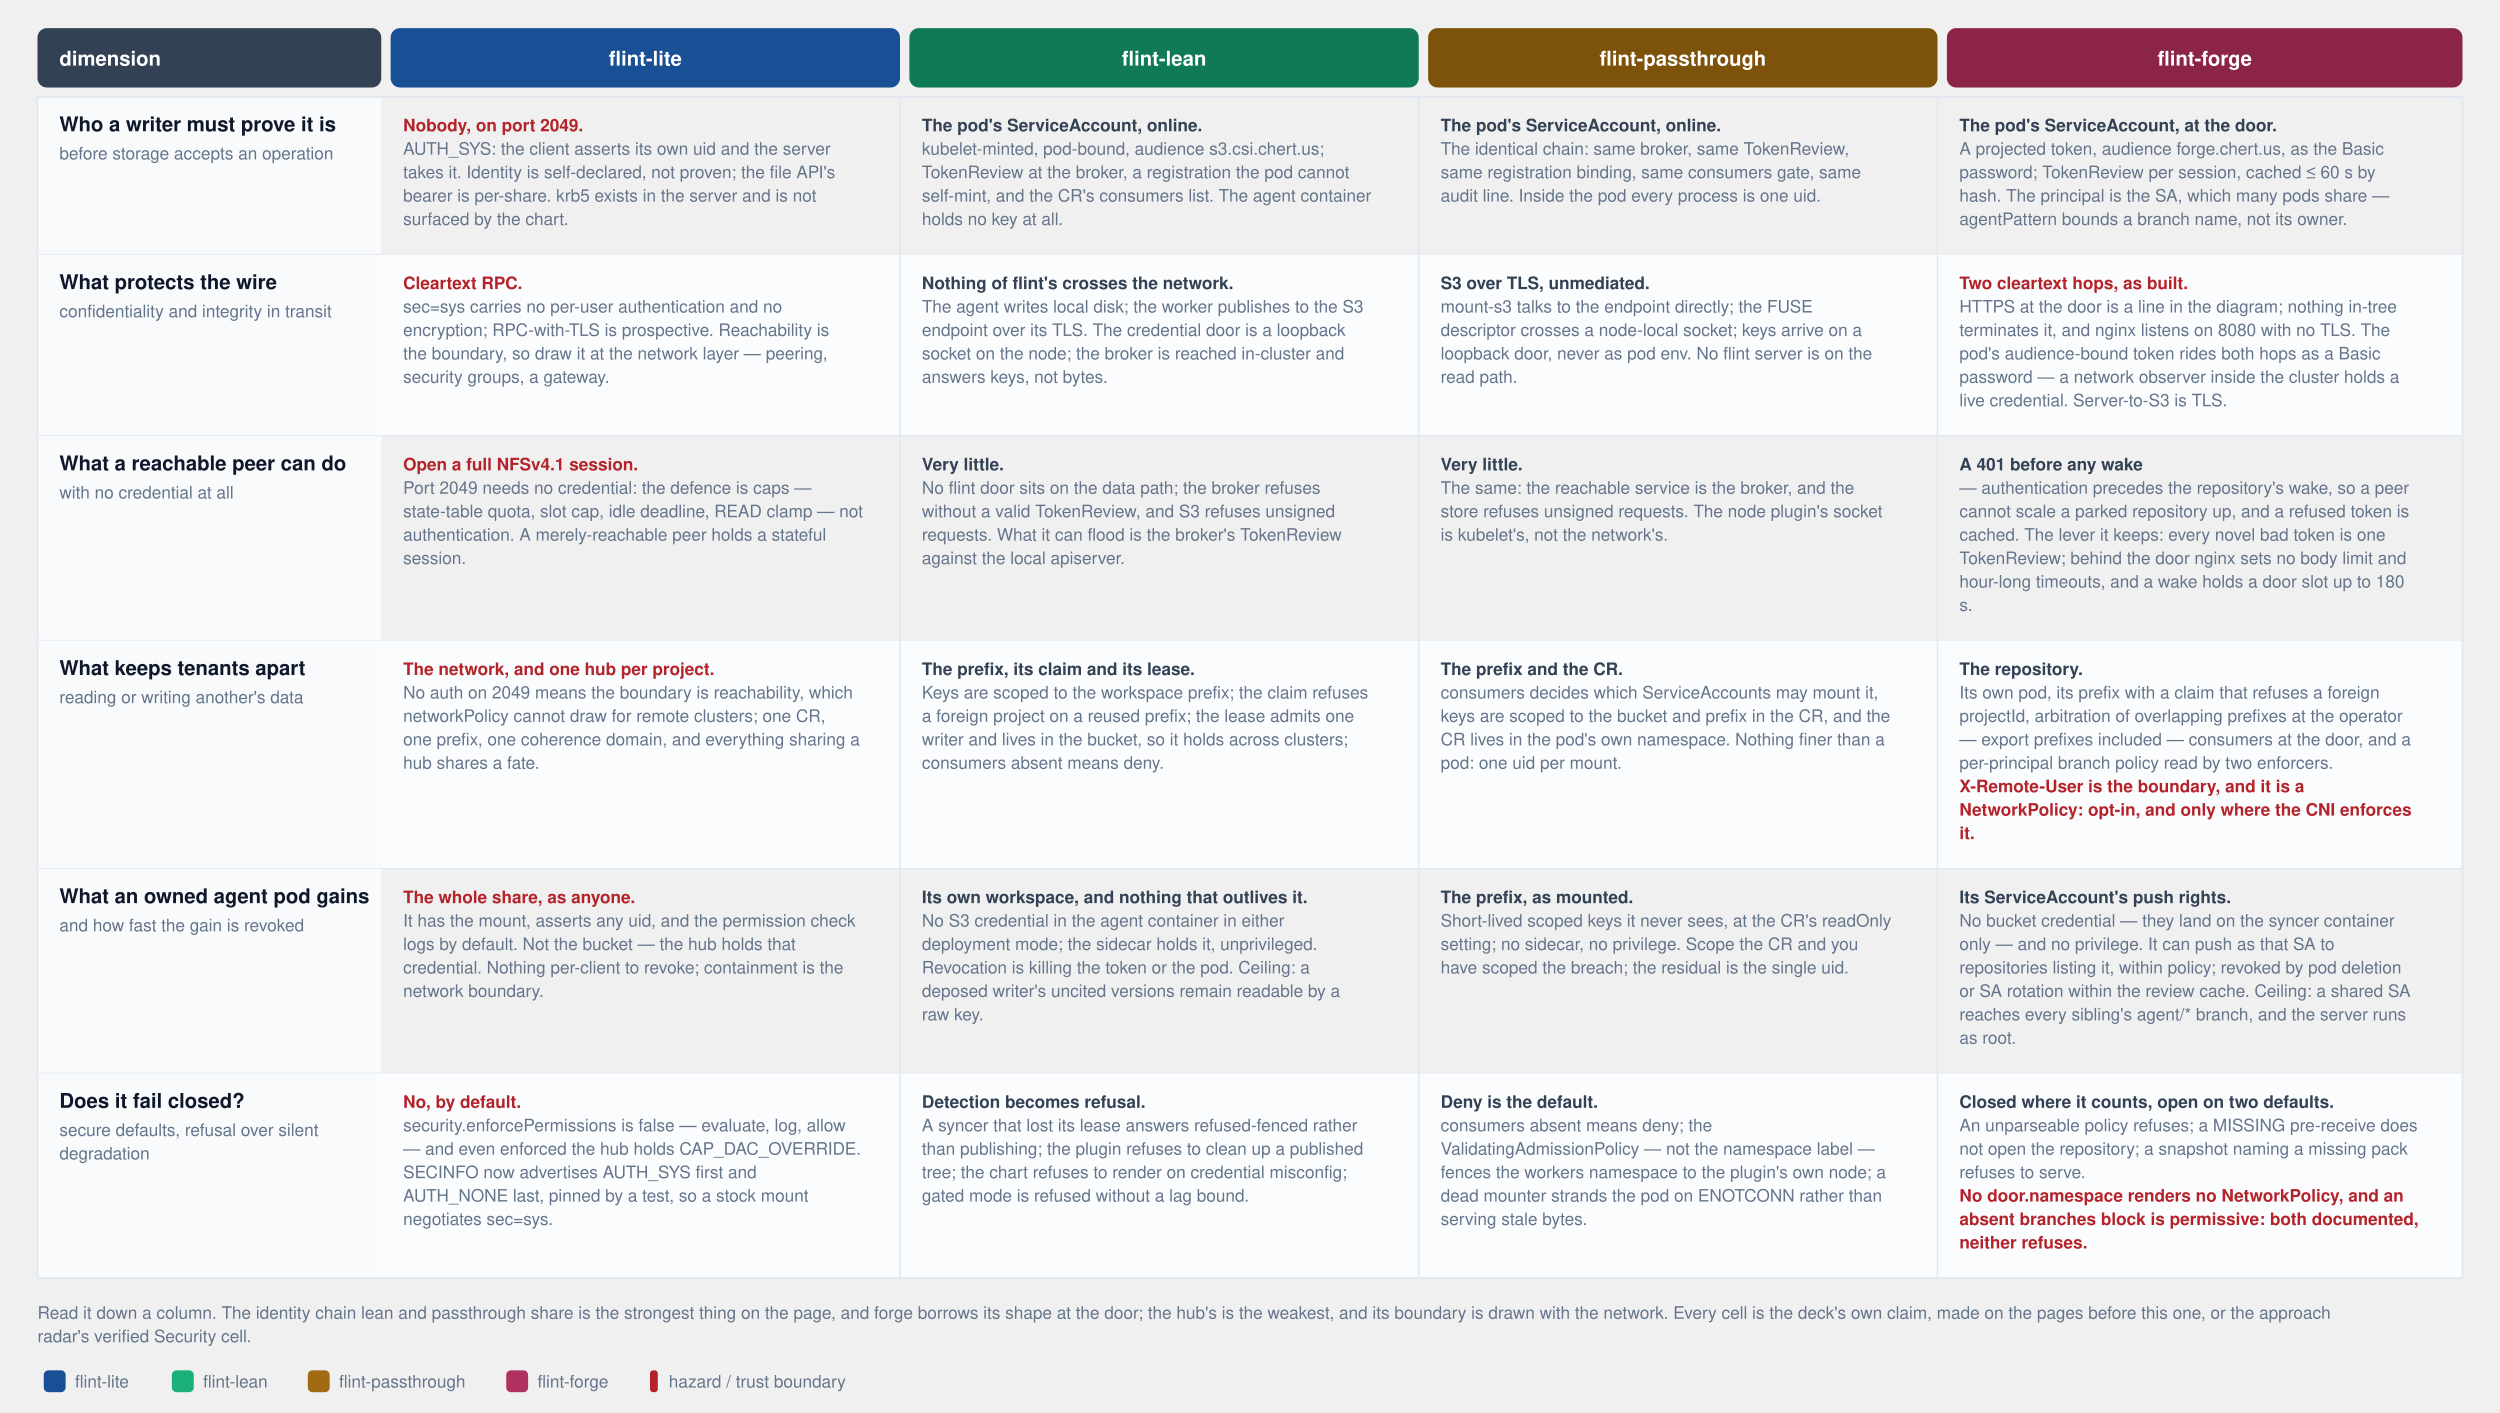
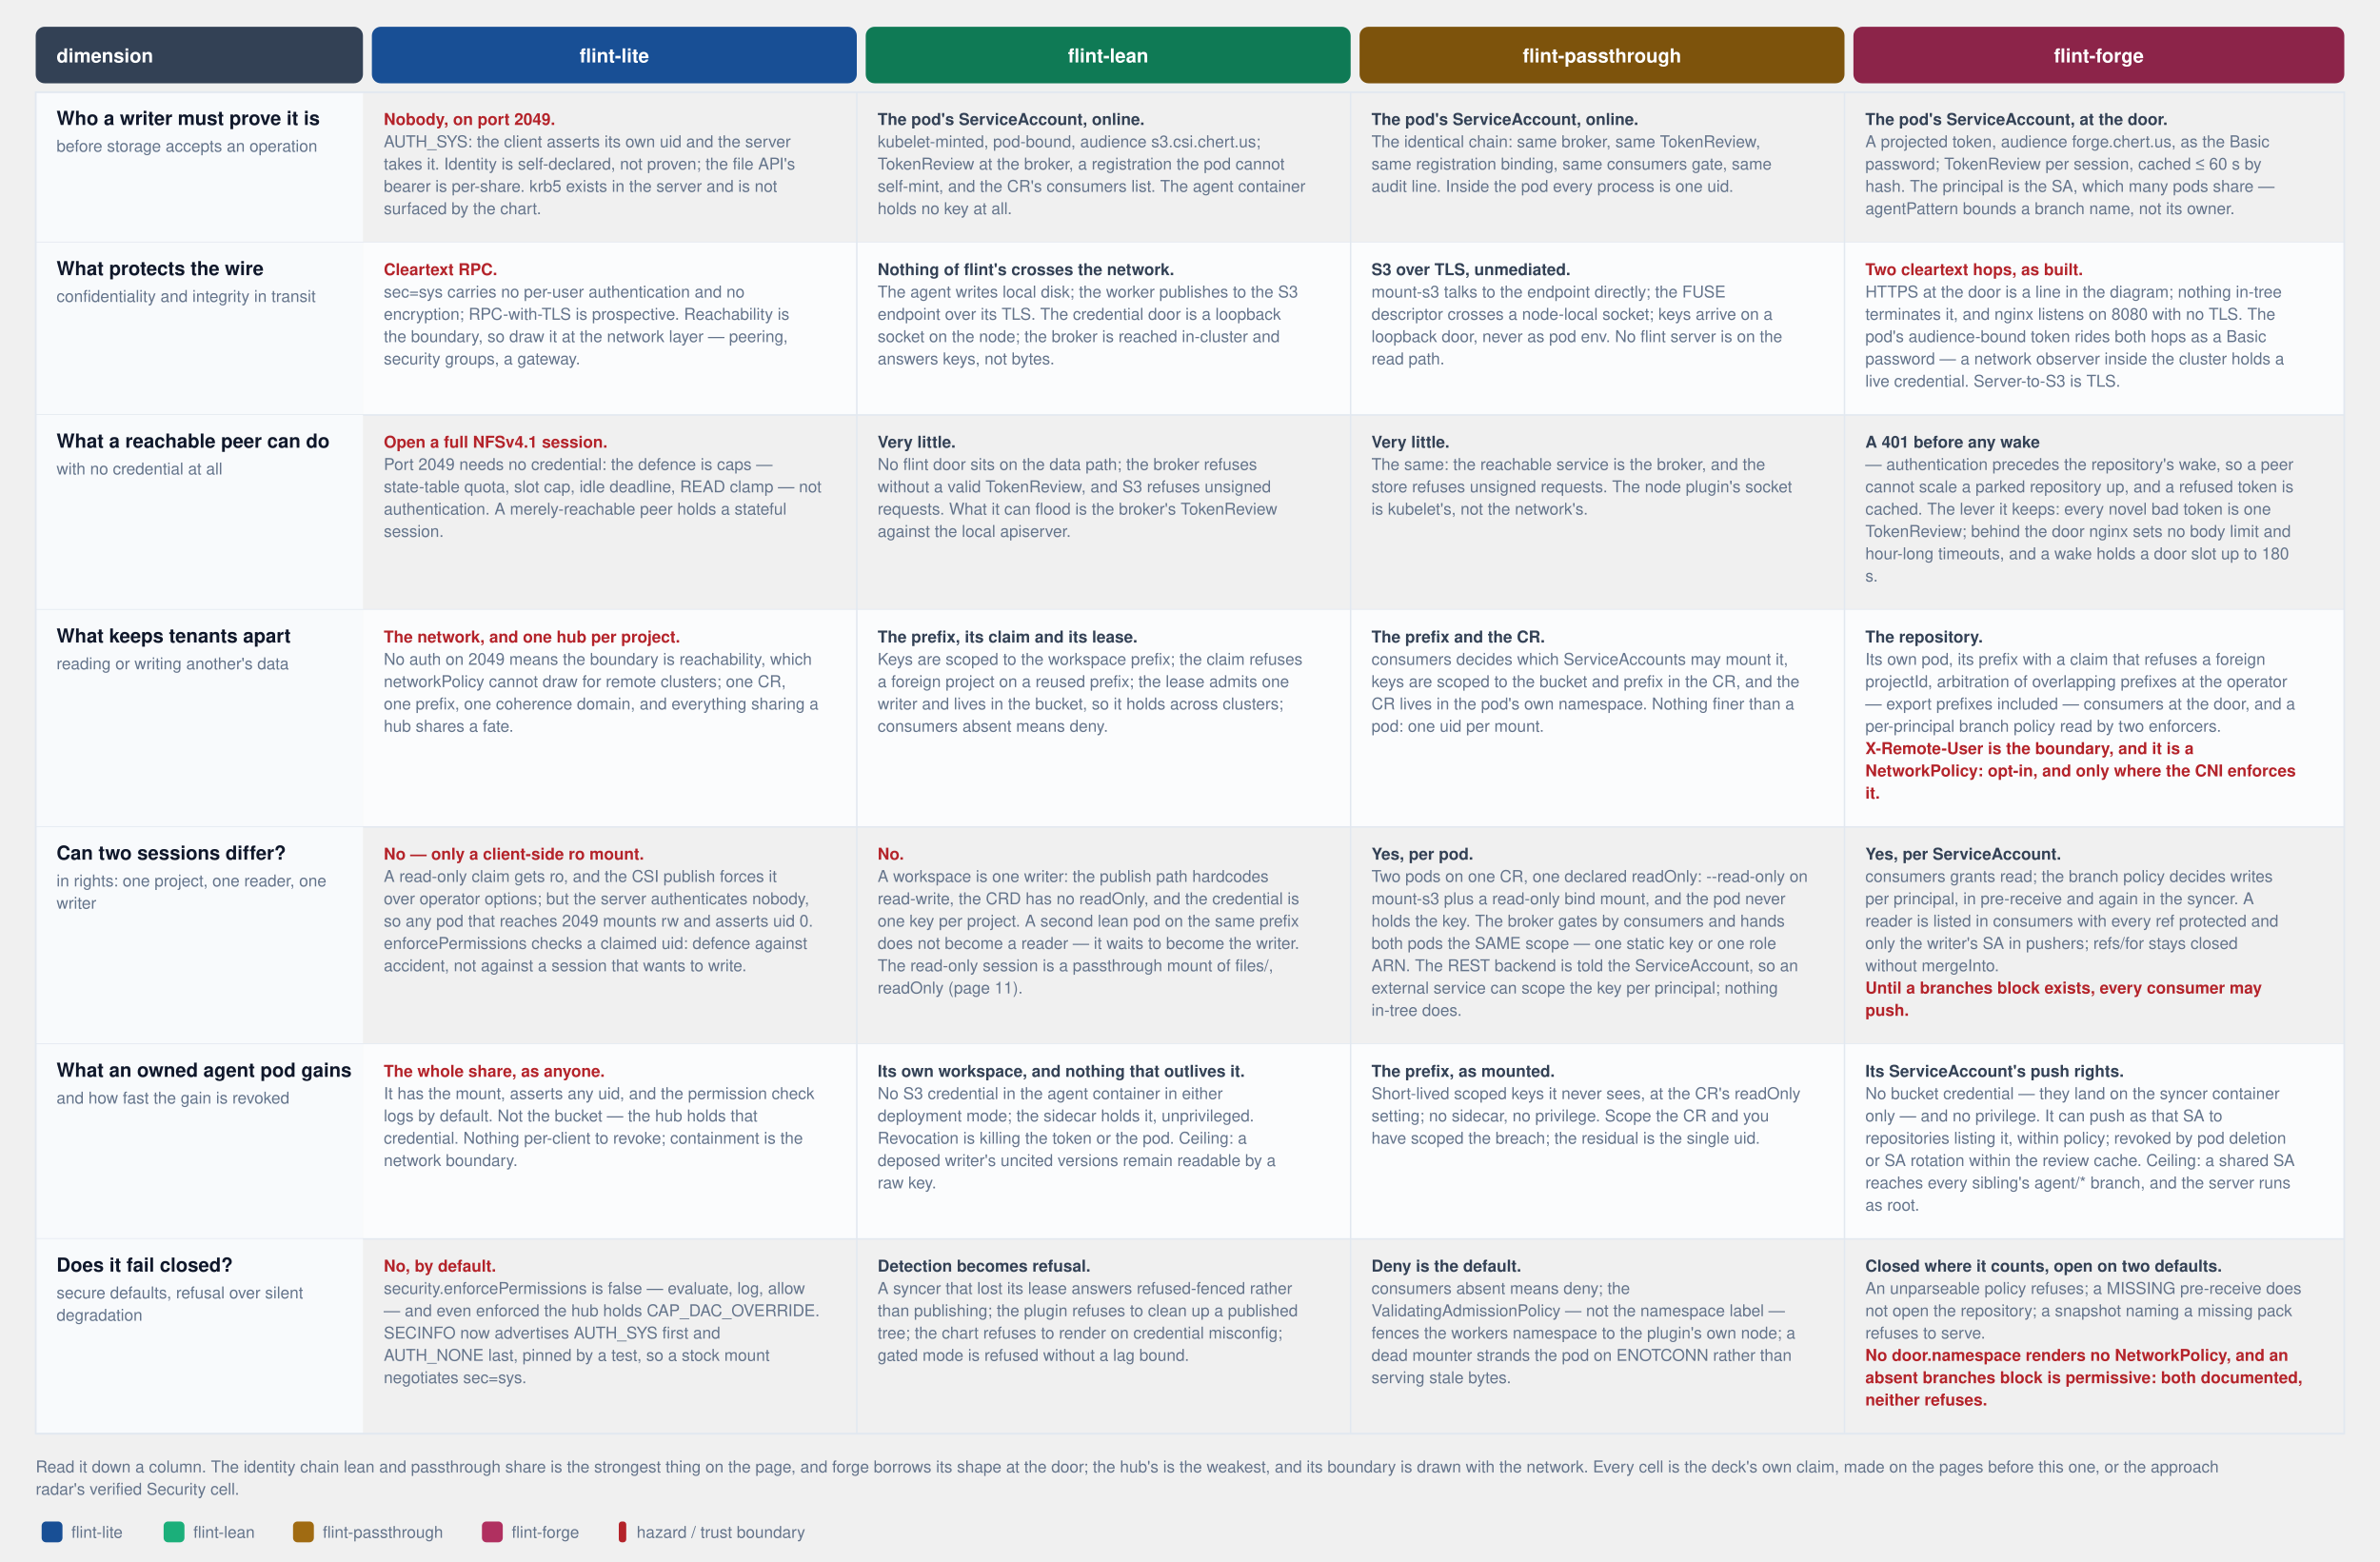
- <svg xmlns="http://www.w3.org/2000/svg" viewBox="0 0 1600 904" role="img" aria-label="The security posture of the four front ends across six questions: how a writer proves who it is, what protects the wire, what a credential-less peer can do, what keeps tenants apart, what an attacker who owns an agent pod gains, and whether the posture fails closed under operator error. flint-lite's port 2049 authenticates nobody and its boundary is the network; flint-lean and flint-passthrough prove the pod's ServiceAccount to a broker and hand out short-lived scoped keys; flint-forge proves the same ServiceAccount at a door and rides two cleartext hops inside the cluster.">
+ <svg xmlns="http://www.w3.org/2000/svg" viewBox="0 0 1600 1050" role="img" aria-label="The security posture of the four front ends across seven questions: how a writer proves who it is, what protects the wire, what a credential-less peer can do, what keeps tenants apart, whether two sessions on one project can hold different rights, what an attacker who owns an agent pod gains, and whether the posture fails closed under operator error. flint-lite's port 2049 authenticates nobody and its boundary is the network; flint-lean and flint-passthrough prove the pod's ServiceAccount to a broker and hand out short-lived scoped keys; flint-forge proves the same ServiceAccount at a door and rides two cleartext hops inside the cluster.">
  <style>
  text{font-family:"Helvetica Neue",Helvetica,Arial,sans-serif;fill:#0f172a}
  .t1{font-size:17.0px;font-weight:600}
  .t2{font-size:13.0px;font-weight:600}
  .t3{font-size:12.0px}
  .t3b{font-size:12.0px;font-weight:600;fill:#334155}
  .t4{font-size:11.0px;fill:#64748b}
  .t4b{font-size:11.0px;font-weight:600;fill:#334155}
  .mono{font-family:Menlo,"SF Mono",Consolas,monospace;font-size:10.5px;fill:#334155}
  .mute{fill:#64748b}
  .cap{font-size:9.5px;font-weight:600;letter-spacing:.1em;fill:#64748b}
  .num{font-size:11.0px;font-weight:600;fill:#ffffff}
  .on{font-size:13.0px;font-weight:600;fill:#ffffff}
  .onsub{font-size:11.0px;fill:#ffffff;opacity:.85}
  .c-red{fill:#b4232a}
  .c-lite{fill:#184f95} .c-lean{fill:#0f7a55} .c-pass{fill:#7d530c} .c-forge{fill:#8c2449}
  .f-lite{fill:#184f95} .f-lean{fill:#1baf7a} .f-pass{fill:#a06b12} .f-forge{fill:#b03060}
  .f-red{fill:#b4232a} .f-ink{fill:#334155}
  .b-lite{fill:#eef3fa;stroke:#184f95;stroke-width:1.4} .b-lean{fill:#ecf8f2;stroke:#1baf7a;stroke-width:1.4} .b-pass{fill:#faf3e6;stroke:#a06b12;stroke-width:1.4} .b-forge{fill:#faedf2;stroke:#b03060;stroke-width:1.4}
  .hd-lite{fill:#184f95} .hd-lean{fill:#0f7a55} .hd-pass{fill:#7d530c} .hd-forge{fill:#8c2449}
  .hd-lbl{fill:#334155}
  .l-lite{stroke:#184f95;stroke-width:2.2;fill:none} .l-lean{stroke:#1baf7a;stroke-width:2.2;fill:none} .l-pass{stroke:#a06b12;stroke-width:2.2;fill:none} .l-forge{stroke:#b03060;stroke-width:2.2;fill:none}
  .l-ctl{stroke:#94a3b8;stroke-width:1.6;fill:none}
  .l-ink{stroke:#334155;stroke-width:2.2;fill:none}
  .l-red{stroke:#b4232a;stroke-width:2.2;fill:none}
  .bx{fill:#ffffff;stroke:#e2e8f0;stroke-width:1.4}
  .panel{fill:#f8fafc;stroke:#e2e8f0;stroke-width:1.4}
  .s3{fill:#f1f5f9;stroke:#64748b;stroke-width:1.6}
  .grp{fill:none;stroke:#94a3b8;stroke-width:1.3;stroke-dasharray:7 5}
  .hair{stroke:#e2e8f0;stroke-width:1}
  .lbl{fill:#f8fafc} .rowb{fill:#fbfcfd}
  .frame{fill:none;stroke:#e2e8f0;stroke-width:1.2}
  .halo{fill:#ffffff}
  .chip{fill:#f8fafc;stroke:#e2e8f0;stroke-width:1}
  .chip-red{fill:#b4232a}
  .chip-lite{fill:#184f95} .chip-lean{fill:#0f7a55} .chip-pass{fill:#7d530c} .chip-forge{fill:#8c2449}
  .chip .cap{fill:#334155}
  /* On a filled shape. Last on purpose: a class beats a presentation
     attribute, so this must win over .t4/.cap/.mono. */
  .on,.num,.onsub{fill:#ffffff}
  .cap.on{fill:#ffffff}
</style>
  <defs>
    <marker id="a-lite" viewBox="0 0 10 10" refX="9" refY="5" markerWidth="7" markerHeight="7" orient="auto-start-reverse">
      <path d="M0,0 L10,5 L0,10 z" fill="#184f95" />
    </marker>
    <marker id="a-lean" viewBox="0 0 10 10" refX="9" refY="5" markerWidth="7" markerHeight="7" orient="auto-start-reverse">
      <path d="M0,0 L10,5 L0,10 z" fill="#1baf7a" />
    </marker>
    <marker id="a-pass" viewBox="0 0 10 10" refX="9" refY="5" markerWidth="7" markerHeight="7" orient="auto-start-reverse">
      <path d="M0,0 L10,5 L0,10 z" fill="#a06b12" />
    </marker>
    <marker id="a-forge" viewBox="0 0 10 10" refX="9" refY="5" markerWidth="7" markerHeight="7" orient="auto-start-reverse">
      <path d="M0,0 L10,5 L0,10 z" fill="#b03060" />
    </marker>
    <marker id="a-ctl" viewBox="0 0 10 10" refX="9" refY="5" markerWidth="7" markerHeight="7" orient="auto-start-reverse">
      <path d="M0,0 L10,5 L0,10 z" fill="#94a3b8" />
    </marker>
    <marker id="a-ink" viewBox="0 0 10 10" refX="9" refY="5" markerWidth="7" markerHeight="7" orient="auto-start-reverse">
      <path d="M0,0 L10,5 L0,10 z" fill="#334155" />
    </marker>
    <marker id="a-red" viewBox="0 0 10 10" refX="9" refY="5" markerWidth="7" markerHeight="7" orient="auto-start-reverse">
      <path d="M0,0 L10,5 L0,10 z" fill="#b4232a" />
    </marker>
  </defs>
  <rect x="24" y="18" width="220" height="38" rx="6" class="hd-lbl" />
  <text class="on" x="38" y="42">dimension</text>
  <rect x="250" y="18" width="326" height="38" rx="6" class="hd-lite" />
  <text class="on" x="413" y="42" style="text-anchor:middle">flint-lite</text>
  <rect x="582" y="18" width="326" height="38" rx="6" class="hd-lean" />
  <text class="on" x="745" y="42" style="text-anchor:middle">flint-lean</text>
  <rect x="914" y="18" width="326" height="38" rx="6" class="hd-pass" />
  <text class="on" x="1077" y="42" style="text-anchor:middle">flint-passthrough</text>
  <rect x="1246" y="18" width="330" height="38" rx="6" class="hd-forge" />
  <text class="on" x="1411" y="42" style="text-anchor:middle">flint-forge</text>
  <rect x="24" y="62" width="220" height="101" rx="0" class="lbl" />
  <text class="t2" x="38" y="84">Who a writer must prove it is</text>
  <text class="t4" x="38" y="102">before storage accepts an operation</text>
  <text class="t4b c-red" x="258" y="84">Nobody, on port 2049.</text>
  <text class="t4" x="258" y="99">AUTH_SYS: the client asserts its own uid and the server</text>
  <text class="t4" x="258" y="114">takes it. Identity is self-declared, not proven; the file API's</text>
  <text class="t4" x="258" y="129">bearer is per-share. krb5 exists in the server and is not</text>
  <text class="t4" x="258" y="144">surfaced by the chart.</text>
  <text class="t4b" x="590" y="84">The pod's ServiceAccount, online.</text>
  <text class="t4" x="590" y="99">kubelet-minted, pod-bound, audience s3.csi.chert.us;</text>
  <text class="t4" x="590" y="114">TokenReview at the broker, a registration the pod cannot</text>
  <text class="t4" x="590" y="129">self-mint, and the CR's consumers list. The agent container</text>
  <text class="t4" x="590" y="144">holds no key at all.</text>
  <text class="t4b" x="922" y="84">The pod's ServiceAccount, online.</text>
  <text class="t4" x="922" y="99">The identical chain: same broker, same TokenReview,</text>
  <text class="t4" x="922" y="114">same registration binding, same consumers gate, same</text>
  <text class="t4" x="922" y="129">audit line. Inside the pod every process is one uid.</text>
  <text class="t4b" x="1254" y="84">The pod's ServiceAccount, at the door.</text>
  <text class="t4" x="1254" y="99">A projected token, audience forge.chert.us, as the Basic</text>
  <text class="t4" x="1254" y="114">password; TokenReview per session, cached ≤ 60 s by</text>
  <text class="t4" x="1254" y="129">hash. The principal is the SA, which many pods share —</text>
  <text class="t4" x="1254" y="144">agentPattern bounds a branch name, not its owner.</text>
  <line class="hair" x1="24" y1="163" x2="1576" y2="163" />
  <rect x="24" y="163" width="220" height="116" rx="0" class="lbl" />
  <rect x="244" y="163" width="1332" height="116" rx="0" class="rowb" />
  <text class="t2" x="38" y="185">What protects the wire</text>
  <text class="t4" x="38" y="203">confidentiality and integrity in transit</text>
  <text class="t4b c-red" x="258" y="185">Cleartext RPC.</text>
  <text class="t4" x="258" y="200">sec=sys carries no per-user authentication and no</text>
  <text class="t4" x="258" y="215">encryption; RPC-with-TLS is prospective. Reachability is</text>
  <text class="t4" x="258" y="230">the boundary, so draw it at the network layer — peering,</text>
  <text class="t4" x="258" y="245">security groups, a gateway.</text>
  <text class="t4b" x="590" y="185">Nothing of flint's crosses the network.</text>
  <text class="t4" x="590" y="200">The agent writes local disk; the worker publishes to the S3</text>
  <text class="t4" x="590" y="215">endpoint over its TLS. The credential door is a loopback</text>
  <text class="t4" x="590" y="230">socket on the node; the broker is reached in-cluster and</text>
  <text class="t4" x="590" y="245">answers keys, not bytes.</text>
  <text class="t4b" x="922" y="185">S3 over TLS, unmediated.</text>
  <text class="t4" x="922" y="200">mount-s3 talks to the endpoint directly; the FUSE</text>
  <text class="t4" x="922" y="215">descriptor crosses a node-local socket; keys arrive on a</text>
  <text class="t4" x="922" y="230">loopback door, never as pod env. No flint server is on the</text>
  <text class="t4" x="922" y="245">read path.</text>
  <text class="t4b c-red" x="1254" y="185">Two cleartext hops, as built.</text>
  <text class="t4" x="1254" y="200">HTTPS at the door is a line in the diagram; nothing in-tree</text>
  <text class="t4" x="1254" y="215">terminates it, and nginx listens on 8080 with no TLS. The</text>
  <text class="t4" x="1254" y="230">pod's audience-bound token rides both hops as a Basic</text>
  <text class="t4" x="1254" y="245">password — a network observer inside the cluster holds a</text>
  <text class="t4" x="1254" y="260">live credential. Server-to-S3 is TLS.</text>
  <line class="hair" x1="24" y1="279" x2="1576" y2="279" />
  <rect x="24" y="279" width="220" height="131" rx="0" class="lbl" />
  <text class="t2" x="38" y="301">What a reachable peer can do</text>
  <text class="t4" x="38" y="319">with no credential at all</text>
  <text class="t4b c-red" x="258" y="301">Open a full NFSv4.1 session.</text>
  <text class="t4" x="258" y="316">Port 2049 needs no credential: the defence is caps —</text>
  <text class="t4" x="258" y="331">state-table quota, slot cap, idle deadline, READ clamp — not</text>
  <text class="t4" x="258" y="346">authentication. A merely-reachable peer holds a stateful</text>
  <text class="t4" x="258" y="361">session.</text>
  <text class="t4b" x="590" y="301">Very little.</text>
  <text class="t4" x="590" y="316">No flint door sits on the data path; the broker refuses</text>
  <text class="t4" x="590" y="331">without a valid TokenReview, and S3 refuses unsigned</text>
  <text class="t4" x="590" y="346">requests. What it can flood is the broker's TokenReview</text>
  <text class="t4" x="590" y="361">against the local apiserver.</text>
  <text class="t4b" x="922" y="301">Very little.</text>
  <text class="t4" x="922" y="316">The same: the reachable service is the broker, and the</text>
  <text class="t4" x="922" y="331">store refuses unsigned requests. The node plugin's socket</text>
  <text class="t4" x="922" y="346">is kubelet's, not the network's.</text>
  <text class="t4b" x="1254" y="301">A 401 before any wake</text>
  <text class="t4" x="1254" y="316">— authentication precedes the repository's wake, so a peer</text>
  <text class="t4" x="1254" y="331">cannot scale a parked repository up, and a refused token is</text>
  <text class="t4" x="1254" y="346">cached. The lever it keeps: every novel bad token is one</text>
  <text class="t4" x="1254" y="361">TokenReview; behind the door nginx sets no body limit and</text>
  <text class="t4" x="1254" y="376">hour-long timeouts, and a wake holds a door slot up to 180</text>
  <text class="t4" x="1254" y="391">s.</text>
  <line class="hair" x1="24" y1="410" x2="1576" y2="410" />
  <rect x="24" y="410" width="220" height="146" rx="0" class="lbl" />
  <rect x="244" y="410" width="1332" height="146" rx="0" class="rowb" />
  <text class="t2" x="38" y="432">What keeps tenants apart</text>
  <text class="t4" x="38" y="450">reading or writing another's data</text>
  <text class="t4b c-red" x="258" y="432">The network, and one hub per project.</text>
  <text class="t4" x="258" y="447">No auth on 2049 means the boundary is reachability, which</text>
  <text class="t4" x="258" y="462">networkPolicy cannot draw for remote clusters; one CR,</text>
  <text class="t4" x="258" y="477">one prefix, one coherence domain, and everything sharing a</text>
  <text class="t4" x="258" y="492">hub shares a fate.</text>
  <text class="t4b" x="590" y="432">The prefix, its claim and its lease.</text>
  <text class="t4" x="590" y="447">Keys are scoped to the workspace prefix; the claim refuses</text>
  <text class="t4" x="590" y="462">a foreign project on a reused prefix; the lease admits one</text>
  <text class="t4" x="590" y="477">writer and lives in the bucket, so it holds across clusters;</text>
  <text class="t4" x="590" y="492">consumers absent means deny.</text>
  <text class="t4b" x="922" y="432">The prefix and the CR.</text>
  <text class="t4" x="922" y="447">consumers decides which ServiceAccounts may mount it,</text>
  <text class="t4" x="922" y="462">keys are scoped to the bucket and prefix in the CR, and the</text>
  <text class="t4" x="922" y="477">CR lives in the pod's own namespace. Nothing finer than a</text>
  <text class="t4" x="922" y="492">pod: one uid per mount.</text>
  <text class="t4b" x="1254" y="432">The repository.</text>
  <text class="t4" x="1254" y="447">Its own pod, its prefix with a claim that refuses a foreign</text>
  <text class="t4" x="1254" y="462">projectId, arbitration of overlapping prefixes at the operator</text>
  <text class="t4" x="1254" y="477">— export prefixes included — consumers at the door, and a</text>
  <text class="t4" x="1254" y="492">per-principal branch policy read by two enforcers.</text>
  <text class="t4b c-red" x="1254" y="507">X-Remote-User is the boundary, and it is a</text>
  <text class="t4b c-red" x="1254" y="522">NetworkPolicy: opt-in, and only where the CNI enforces</text>
  <text class="t4b c-red" x="1254" y="537">it.</text>
  <line class="hair" x1="24" y1="556" x2="1576" y2="556" />
-   <rect x="24" y="556" width="220" height="131" rx="0" class="lbl" />
-   <text class="t2" x="38" y="578">What an owned agent pod gains</text>
-   <text class="t4" x="38" y="596">and how fast the gain is revoked</text>
-   <text class="t4b c-red" x="258" y="578">The whole share, as anyone.</text>
-   <text class="t4" x="258" y="593">It has the mount, asserts any uid, and the permission check</text>
-   <text class="t4" x="258" y="608">logs by default. Not the bucket — the hub holds that</text>
-   <text class="t4" x="258" y="623">credential. Nothing per-client to revoke; containment is the</text>
-   <text class="t4" x="258" y="638">network boundary.</text>
-   <text class="t4b" x="590" y="578">Its own workspace, and nothing that outlives it.</text>
-   <text class="t4" x="590" y="593">No S3 credential in the agent container in either</text>
-   <text class="t4" x="590" y="608">deployment mode; the sidecar holds it, unprivileged.</text>
-   <text class="t4" x="590" y="623">Revocation is killing the token or the pod. Ceiling: a</text>
-   <text class="t4" x="590" y="638">deposed writer's uncited versions remain readable by a</text>
-   <text class="t4" x="590" y="653">raw key.</text>
-   <text class="t4b" x="922" y="578">The prefix, as mounted.</text>
-   <text class="t4" x="922" y="593">Short-lived scoped keys it never sees, at the CR's readOnly</text>
-   <text class="t4" x="922" y="608">setting; no sidecar, no privilege. Scope the CR and you</text>
-   <text class="t4" x="922" y="623">have scoped the breach; the residual is the single uid.</text>
-   <text class="t4b" x="1254" y="578">Its ServiceAccount's push rights.</text>
-   <text class="t4" x="1254" y="593">No bucket credential — they land on the syncer container</text>
-   <text class="t4" x="1254" y="608">only — and no privilege. It can push as that SA to</text>
-   <text class="t4" x="1254" y="623">repositories listing it, within policy; revoked by pod deletion</text>
-   <text class="t4" x="1254" y="638">or SA rotation within the review cache. Ceiling: a shared SA</text>
-   <text class="t4" x="1254" y="653">reaches every sibling's agent/* branch, and the server runs</text>
-   <text class="t4" x="1254" y="668">as root.</text>
-   <line class="hair" x1="24" y1="687" x2="1576" y2="687" />
-   <rect x="24" y="687" width="220" height="131" rx="0" class="lbl" />
-   <rect x="244" y="687" width="1332" height="131" rx="0" class="rowb" />
-   <text class="t2" x="38" y="709">Does it fail closed?</text>
-   <text class="t4" x="38" y="727">secure defaults, refusal over silent</text>
-   <text class="t4" x="38" y="742">degradation</text>
-   <text class="t4b c-red" x="258" y="709">No, by default.</text>
-   <text class="t4" x="258" y="724">security.enforcePermissions is false — evaluate, log, allow</text>
-   <text class="t4" x="258" y="739">— and even enforced the hub holds CAP_DAC_OVERRIDE.</text>
-   <text class="t4" x="258" y="754">SECINFO now advertises AUTH_SYS first and</text>
-   <text class="t4" x="258" y="769">AUTH_NONE last, pinned by a test, so a stock mount</text>
-   <text class="t4" x="258" y="784">negotiates sec=sys.</text>
-   <text class="t4b" x="590" y="709">Detection becomes refusal.</text>
-   <text class="t4" x="590" y="724">A syncer that lost its lease answers refused-fenced rather</text>
-   <text class="t4" x="590" y="739">than publishing; the plugin refuses to clean up a published</text>
-   <text class="t4" x="590" y="754">tree; the chart refuses to render on credential misconfig;</text>
-   <text class="t4" x="590" y="769">gated mode is refused without a lag bound.</text>
-   <text class="t4b" x="922" y="709">Deny is the default.</text>
-   <text class="t4" x="922" y="724">consumers absent means deny; the</text>
-   <text class="t4" x="922" y="739">ValidatingAdmissionPolicy — not the namespace label —</text>
-   <text class="t4" x="922" y="754">fences the workers namespace to the plugin's own node; a</text>
-   <text class="t4" x="922" y="769">dead mounter strands the pod on ENOTCONN rather than</text>
-   <text class="t4" x="922" y="784">serving stale bytes.</text>
-   <text class="t4b" x="1254" y="709">Closed where it counts, open on two defaults.</text>
-   <text class="t4" x="1254" y="724">An unparseable policy refuses; a MISSING pre-receive does</text>
-   <text class="t4" x="1254" y="739">not open the repository; a snapshot naming a missing pack</text>
-   <text class="t4" x="1254" y="754">refuses to serve.</text>
-   <text class="t4b c-red" x="1254" y="769">No door.namespace renders no NetworkPolicy, and an</text>
-   <text class="t4b c-red" x="1254" y="784">absent branches block is permissive: both documented,</text>
-   <text class="t4b c-red" x="1254" y="799">neither refuses.</text>
-   <line class="hair" x1="24" y1="818" x2="1576" y2="818" />
-   <rect x="24" y="62" width="1552" height="756" rx="0" class="frame" />
-   <line class="hair" x1="576" y1="62" x2="576" y2="818" />
-   <line class="hair" x1="908" y1="62" x2="908" y2="818" />
-   <line class="hair" x1="1240" y1="62" x2="1240" y2="818" />
-   <text class="t4" x="24" y="844">Read it down a column. The identity chain lean and passthrough share is the strongest thing on the page, and forge borrows its shape at the door; the hub's is the weakest, and its boundary is drawn with the network. Every cell is the deck's own claim, made on the pages before this one, or the approach</text>
-   <text class="t4" x="24" y="859">radar's verified Security cell.</text>
-   <rect x="28" y="877" width="14" height="14" rx="3" class="f-lite" />
-   <text class="t4" x="48" y="888">flint-lite</text>
-   <rect x="110" y="877" width="14" height="14" rx="3" class="f-lean" />
-   <text class="t4" x="130" y="888">flint-lean</text>
-   <rect x="197" y="877" width="14" height="14" rx="3" class="f-pass" />
-   <text class="t4" x="217" y="888">flint-passthrough</text>
-   <rect x="324" y="877" width="14" height="14" rx="3" class="f-forge" />
-   <text class="t4" x="344" y="888">flint-forge</text>
-   <rect x="416" y="877" width="5" height="14" rx="2" class="f-red" />
-   <text class="t4" x="428" y="888">hazard / trust boundary</text>
+   <rect x="24" y="556" width="220" height="146" rx="0" class="lbl" />
+   <text class="t2" x="38" y="578">Can two sessions differ?</text>
+   <text class="t4" x="38" y="596">in rights: one project, one reader, one</text>
+   <text class="t4" x="38" y="611">writer</text>
+   <text class="t4b c-red" x="258" y="578">No — only a client-side ro mount.</text>
+   <text class="t4" x="258" y="593">A read-only claim gets ro, and the CSI publish forces it</text>
+   <text class="t4" x="258" y="608">over operator options; but the server authenticates nobody,</text>
+   <text class="t4" x="258" y="623">so any pod that reaches 2049 mounts rw and asserts uid 0.</text>
+   <text class="t4" x="258" y="638">enforcePermissions checks a claimed uid: defence against</text>
+   <text class="t4" x="258" y="653">accident, not against a session that wants to write.</text>
+   <text class="t4b c-red" x="590" y="578">No.</text>
+   <text class="t4" x="590" y="593">A workspace is one writer: the publish path hardcodes</text>
+   <text class="t4" x="590" y="608">read-write, the CRD has no readOnly, and the credential is</text>
+   <text class="t4" x="590" y="623">one key per project. A second lean pod on the same prefix</text>
+   <text class="t4" x="590" y="638">does not become a reader — it waits to become the writer.</text>
+   <text class="t4" x="590" y="653">The read-only session is a passthrough mount of files/,</text>
+   <text class="t4" x="590" y="668">readOnly (page 11).</text>
+   <text class="t4b" x="922" y="578">Yes, per pod.</text>
+   <text class="t4" x="922" y="593">Two pods on one CR, one declared readOnly: --read-only on</text>
+   <text class="t4" x="922" y="608">mount-s3 plus a read-only bind mount, and the pod never</text>
+   <text class="t4" x="922" y="623">holds the key. The broker gates by consumers and hands</text>
+   <text class="t4" x="922" y="638">both pods the SAME scope — one static key or one role</text>
+   <text class="t4" x="922" y="653">ARN. The REST backend is told the ServiceAccount, so an</text>
+   <text class="t4" x="922" y="668">external service can scope the key per principal; nothing</text>
+   <text class="t4" x="922" y="683">in-tree does.</text>
+   <text class="t4b" x="1254" y="578">Yes, per ServiceAccount.</text>
+   <text class="t4" x="1254" y="593">consumers grants read; the branch policy decides writes</text>
+   <text class="t4" x="1254" y="608">per principal, in pre-receive and again in the syncer. A</text>
+   <text class="t4" x="1254" y="623">reader is listed in consumers with every ref protected and</text>
+   <text class="t4" x="1254" y="638">only the writer's SA in pushers; refs/for stays closed</text>
+   <text class="t4" x="1254" y="653">without mergeInto.</text>
+   <text class="t4b c-red" x="1254" y="668">Until a branches block exists, every consumer may</text>
+   <text class="t4b c-red" x="1254" y="683">push.</text>
+   <line class="hair" x1="24" y1="702" x2="1576" y2="702" />
+   <rect x="24" y="702" width="220" height="131" rx="0" class="lbl" />
+   <rect x="244" y="702" width="1332" height="131" rx="0" class="rowb" />
+   <text class="t2" x="38" y="724">What an owned agent pod gains</text>
+   <text class="t4" x="38" y="742">and how fast the gain is revoked</text>
+   <text class="t4b c-red" x="258" y="724">The whole share, as anyone.</text>
+   <text class="t4" x="258" y="739">It has the mount, asserts any uid, and the permission check</text>
+   <text class="t4" x="258" y="754">logs by default. Not the bucket — the hub holds that</text>
+   <text class="t4" x="258" y="769">credential. Nothing per-client to revoke; containment is the</text>
+   <text class="t4" x="258" y="784">network boundary.</text>
+   <text class="t4b" x="590" y="724">Its own workspace, and nothing that outlives it.</text>
+   <text class="t4" x="590" y="739">No S3 credential in the agent container in either</text>
+   <text class="t4" x="590" y="754">deployment mode; the sidecar holds it, unprivileged.</text>
+   <text class="t4" x="590" y="769">Revocation is killing the token or the pod. Ceiling: a</text>
+   <text class="t4" x="590" y="784">deposed writer's uncited versions remain readable by a</text>
+   <text class="t4" x="590" y="799">raw key.</text>
+   <text class="t4b" x="922" y="724">The prefix, as mounted.</text>
+   <text class="t4" x="922" y="739">Short-lived scoped keys it never sees, at the CR's readOnly</text>
+   <text class="t4" x="922" y="754">setting; no sidecar, no privilege. Scope the CR and you</text>
+   <text class="t4" x="922" y="769">have scoped the breach; the residual is the single uid.</text>
+   <text class="t4b" x="1254" y="724">Its ServiceAccount's push rights.</text>
+   <text class="t4" x="1254" y="739">No bucket credential — they land on the syncer container</text>
+   <text class="t4" x="1254" y="754">only — and no privilege. It can push as that SA to</text>
+   <text class="t4" x="1254" y="769">repositories listing it, within policy; revoked by pod deletion</text>
+   <text class="t4" x="1254" y="784">or SA rotation within the review cache. Ceiling: a shared SA</text>
+   <text class="t4" x="1254" y="799">reaches every sibling's agent/* branch, and the server runs</text>
+   <text class="t4" x="1254" y="814">as root.</text>
+   <line class="hair" x1="24" y1="833" x2="1576" y2="833" />
+   <rect x="24" y="833" width="220" height="131" rx="0" class="lbl" />
+   <text class="t2" x="38" y="855">Does it fail closed?</text>
+   <text class="t4" x="38" y="873">secure defaults, refusal over silent</text>
+   <text class="t4" x="38" y="888">degradation</text>
+   <text class="t4b c-red" x="258" y="855">No, by default.</text>
+   <text class="t4" x="258" y="870">security.enforcePermissions is false — evaluate, log, allow</text>
+   <text class="t4" x="258" y="885">— and even enforced the hub holds CAP_DAC_OVERRIDE.</text>
+   <text class="t4" x="258" y="900">SECINFO now advertises AUTH_SYS first and</text>
+   <text class="t4" x="258" y="915">AUTH_NONE last, pinned by a test, so a stock mount</text>
+   <text class="t4" x="258" y="930">negotiates sec=sys.</text>
+   <text class="t4b" x="590" y="855">Detection becomes refusal.</text>
+   <text class="t4" x="590" y="870">A syncer that lost its lease answers refused-fenced rather</text>
+   <text class="t4" x="590" y="885">than publishing; the plugin refuses to clean up a published</text>
+   <text class="t4" x="590" y="900">tree; the chart refuses to render on credential misconfig;</text>
+   <text class="t4" x="590" y="915">gated mode is refused without a lag bound.</text>
+   <text class="t4b" x="922" y="855">Deny is the default.</text>
+   <text class="t4" x="922" y="870">consumers absent means deny; the</text>
+   <text class="t4" x="922" y="885">ValidatingAdmissionPolicy — not the namespace label —</text>
+   <text class="t4" x="922" y="900">fences the workers namespace to the plugin's own node; a</text>
+   <text class="t4" x="922" y="915">dead mounter strands the pod on ENOTCONN rather than</text>
+   <text class="t4" x="922" y="930">serving stale bytes.</text>
+   <text class="t4b" x="1254" y="855">Closed where it counts, open on two defaults.</text>
+   <text class="t4" x="1254" y="870">An unparseable policy refuses; a MISSING pre-receive does</text>
+   <text class="t4" x="1254" y="885">not open the repository; a snapshot naming a missing pack</text>
+   <text class="t4" x="1254" y="900">refuses to serve.</text>
+   <text class="t4b c-red" x="1254" y="915">No door.namespace renders no NetworkPolicy, and an</text>
+   <text class="t4b c-red" x="1254" y="930">absent branches block is permissive: both documented,</text>
+   <text class="t4b c-red" x="1254" y="945">neither refuses.</text>
+   <line class="hair" x1="24" y1="964" x2="1576" y2="964" />
+   <rect x="24" y="62" width="1552" height="902" rx="0" class="frame" />
+   <line class="hair" x1="576" y1="62" x2="576" y2="964" />
+   <line class="hair" x1="908" y1="62" x2="908" y2="964" />
+   <line class="hair" x1="1240" y1="62" x2="1240" y2="964" />
+   <text class="t4" x="24" y="990">Read it down a column. The identity chain lean and passthrough share is the strongest thing on the page, and forge borrows its shape at the door; the hub's is the weakest, and its boundary is drawn with the network. Every cell is the deck's own claim, made on the pages before this one, or the approach</text>
+   <text class="t4" x="24" y="1005">radar's verified Security cell.</text>
+   <rect x="28" y="1023" width="14" height="14" rx="3" class="f-lite" />
+   <text class="t4" x="48" y="1034">flint-lite</text>
+   <rect x="110" y="1023" width="14" height="14" rx="3" class="f-lean" />
+   <text class="t4" x="130" y="1034">flint-lean</text>
+   <rect x="197" y="1023" width="14" height="14" rx="3" class="f-pass" />
+   <text class="t4" x="217" y="1034">flint-passthrough</text>
+   <rect x="324" y="1023" width="14" height="14" rx="3" class="f-forge" />
+   <text class="t4" x="344" y="1034">flint-forge</text>
+   <rect x="416" y="1023" width="5" height="14" rx="2" class="f-red" />
+   <text class="t4" x="428" y="1034">hazard / trust boundary</text>
</svg>
